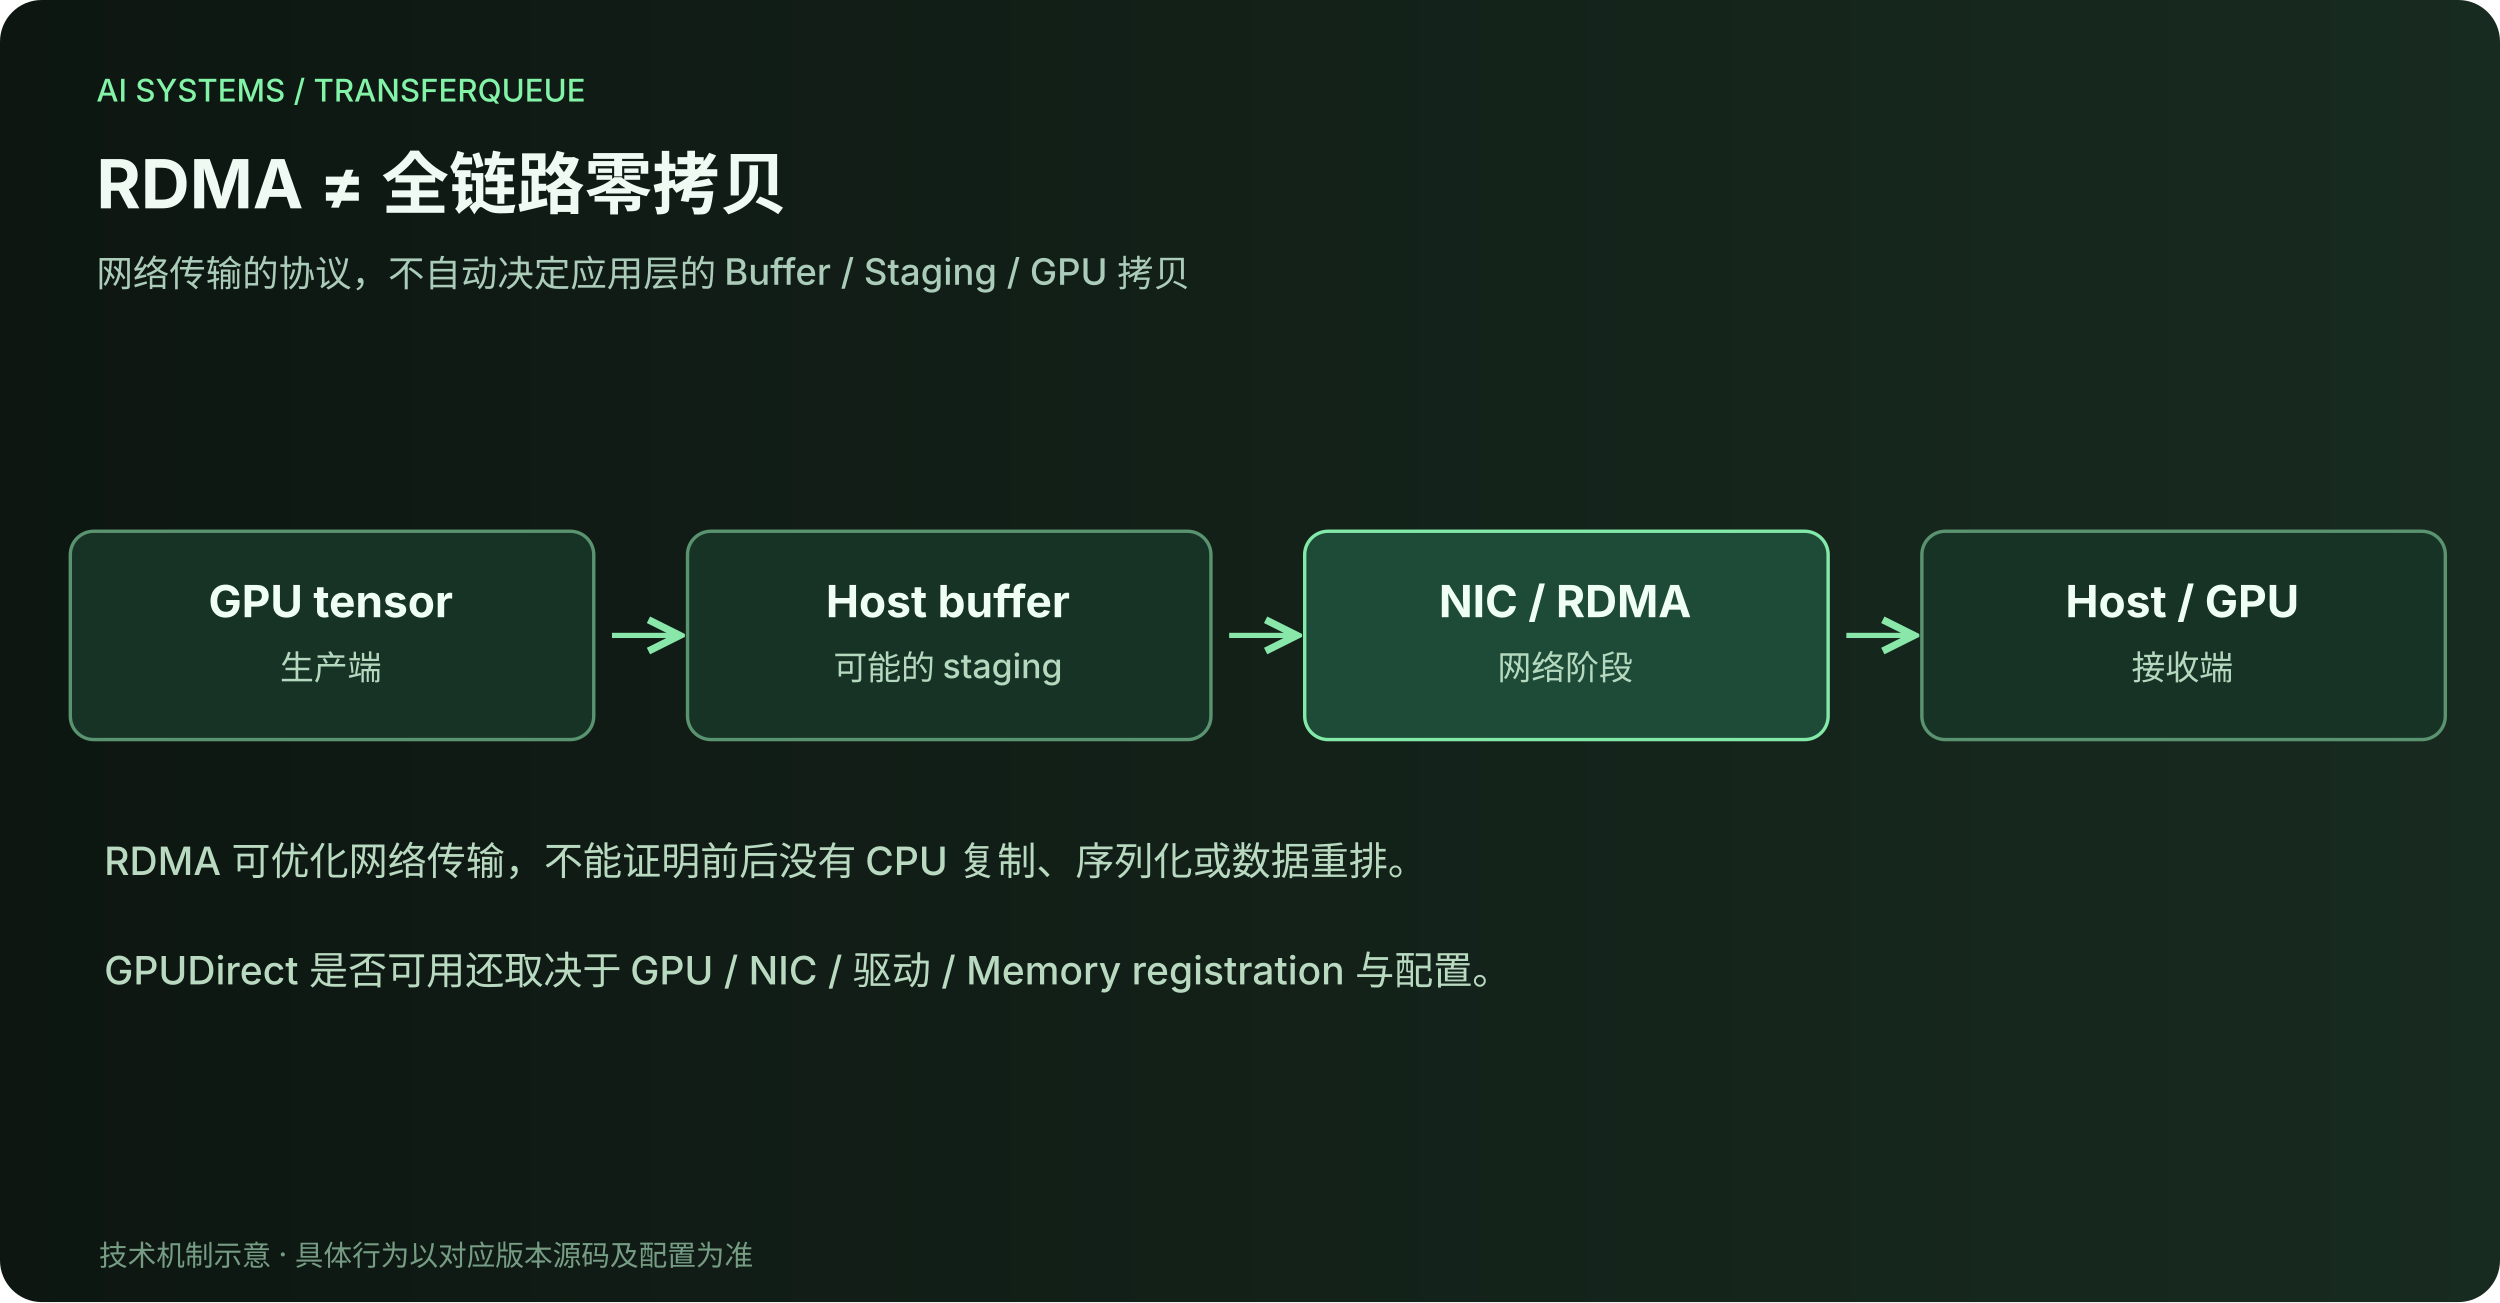
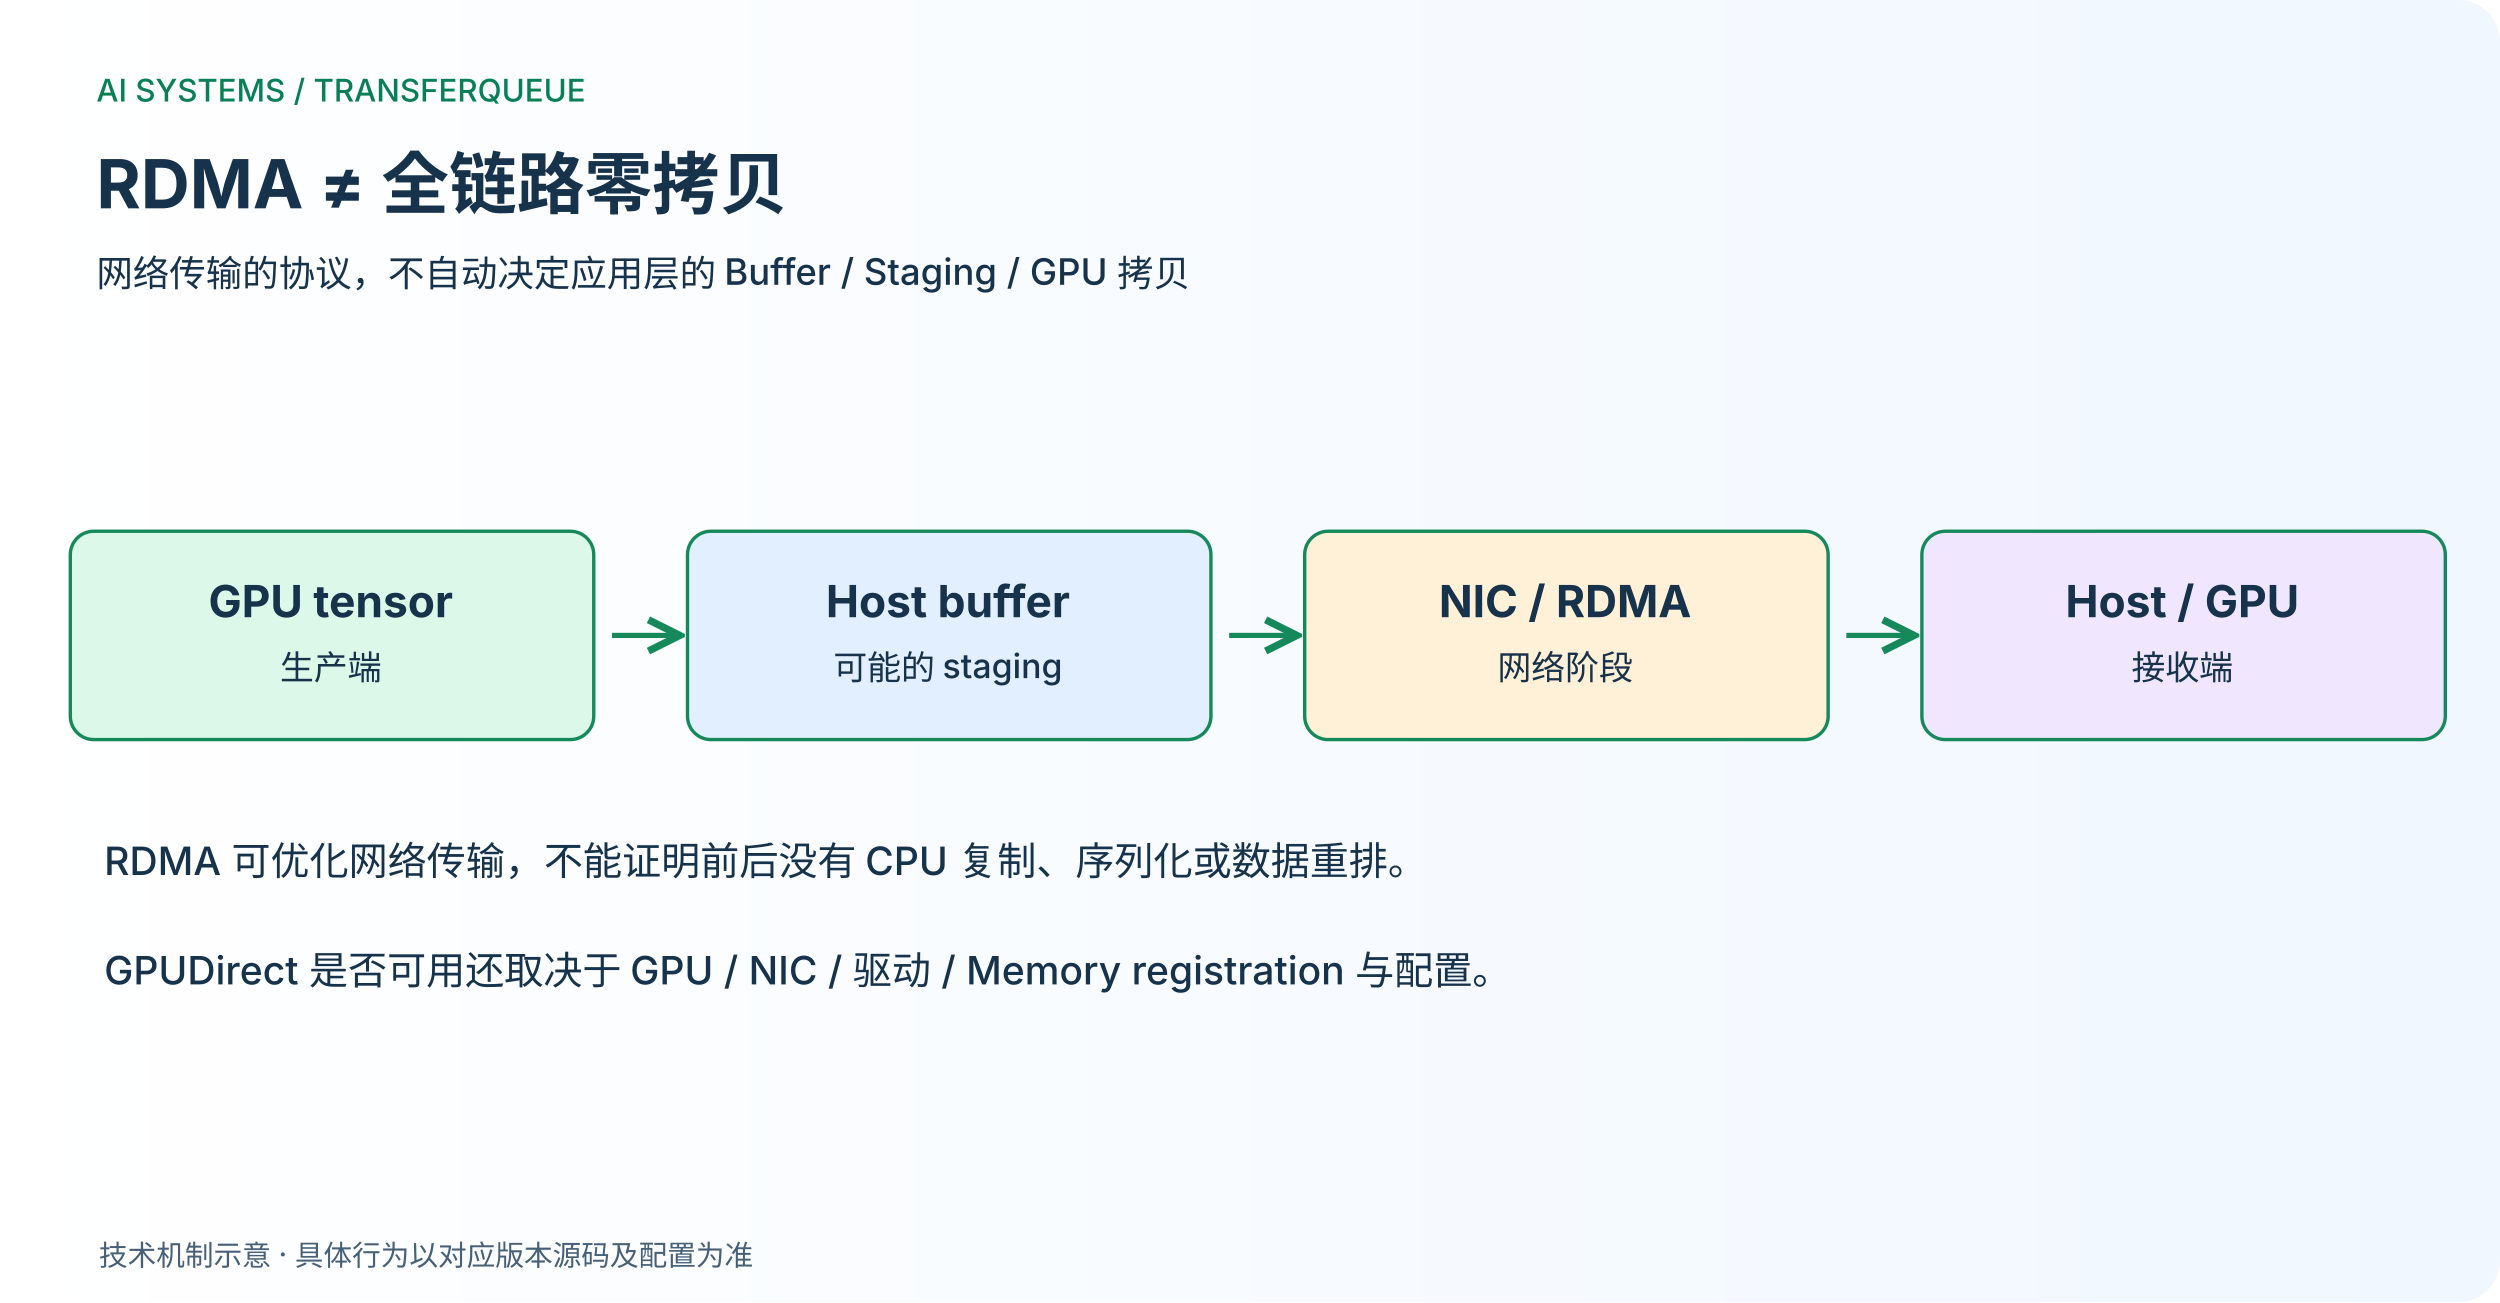
<svg xmlns="http://www.w3.org/2000/svg" viewBox="0 0 960 500" role="img" aria-labelledby="t d">
  <defs>
    <linearGradient id="bg">
-       <stop stop-color="#0d1611" />
-       <stop offset="1" stop-color="#182b20" />
+       <stop stop-color="#ffffff" />
+       <stop offset="1" stop-color="#f0f7ff" />
    </linearGradient>
    <marker id="arr" markerWidth="8" markerHeight="8" refX="6" refY="4" orient="auto">
-       <path d="M1 1L7 4L1 7" stroke="#89e7aa" stroke-width="1.4" fill="none" />
+       <path d="M1 1L7 4L1 7" stroke="#16895b" stroke-width="1.4" fill="none" />
    </marker>
  </defs>
  <rect width="960" height="500" rx="16" fill="url(#bg)" />
  <g font-family="Inter,system-ui,PingFang SC,sans-serif">
-     <text x="37" y="39" text-anchor="start" font-size="12" fill="#83f3a8" font-weight="500">AI SYSTEMS / TRANSFERQUEUE</text>
-     <text x="37" y="80" text-anchor="start" font-size="26" fill="#effaf2" font-weight="750">RDMA ≠ 全链路零拷贝</text>
-     <text x="37" y="110" text-anchor="start" font-size="14" fill="#acccba" font-weight="500">网络传输的协议，不自动决定应用层的 Buffer / Staging / GPU 拷贝</text>
-     <rect x="27" y="204" width="201" height="80" rx="9" fill="#173326" stroke="#5a936f" stroke-width="1.3" />
-     <text x="127" y="237" text-anchor="middle" font-size="17" fill="#effff3" font-weight="700">GPU tensor</text>
-     <text x="127" y="261" text-anchor="middle" font-size="13" fill="#b5d9bf" font-weight="500">生产端</text>
-     <path d="M235,244L259,244" stroke="#89e7aa" stroke-width="2" marker-end="url(#arr)" fill="none" />
-     <rect x="264" y="204" width="201" height="80" rx="9" fill="#173326" stroke="#5a936f" stroke-width="1.3" />
-     <text x="364" y="237" text-anchor="middle" font-size="17" fill="#effff3" font-weight="700">Host buffer</text>
-     <text x="364" y="261" text-anchor="middle" font-size="13" fill="#b5d9bf" font-weight="500">可能的 staging</text>
-     <path d="M472,244L496,244" stroke="#89e7aa" stroke-width="2" marker-end="url(#arr)" fill="none" />
-     <rect x="501" y="204" width="201" height="80" rx="9" fill="#1e4b37" stroke="#83e9a9" stroke-width="1.3" />
-     <text x="601" y="237" text-anchor="middle" font-size="17" fill="#effff3" font-weight="700">NIC / RDMA</text>
-     <text x="601" y="261" text-anchor="middle" font-size="13" fill="#b5d9bf" font-weight="500">网络阶段</text>
-     <path d="M709,244L733,244" stroke="#89e7aa" stroke-width="2" marker-end="url(#arr)" fill="none" />
-     <rect x="738" y="204" width="201" height="80" rx="9" fill="#173326" stroke="#5a936f" stroke-width="1.3" />
-     <text x="838" y="237" text-anchor="middle" font-size="17" fill="#effff3" font-weight="700">Host / GPU</text>
-     <text x="838" y="261" text-anchor="middle" font-size="13" fill="#b5d9bf" font-weight="500">接收端</text>
-     <text x="40" y="336" text-anchor="start" font-size="15" fill="#b9dac1" font-weight="500">RDMA 可优化网络传输，不能证明前后没有 CPU 复制、序列化或数据重排。</text>
-     <text x="40" y="378" text-anchor="start" font-size="15" fill="#b9dac1" font-weight="500">GPUDirect 是否可用还取决于 GPU / NIC / 驱动 / Memory registration 与配置。</text>
-     <text x="38" y="486" text-anchor="start" font-size="11" fill="#769d84" font-weight="500">技术机制示意 · 具体行为以对应版本源码及配置为准</text>
+     <text x="37" y="39" text-anchor="start" font-size="12" fill="#087f55" font-weight="500">AI SYSTEMS / TRANSFERQUEUE</text>
+     <text x="37" y="80" text-anchor="start" font-size="26" fill="#17324b" font-weight="750">RDMA ≠ 全链路零拷贝</text>
+     <text x="37" y="110" text-anchor="start" font-size="14" fill="#17324b" font-weight="500">网络传输的协议，不自动决定应用层的 Buffer / Staging / GPU 拷贝</text>
+     <rect x="27" y="204" width="201" height="80" rx="9" fill="#dcf8e9" stroke="#16895b" stroke-width="1.3" />
+     <text x="127" y="237" text-anchor="middle" font-size="17" fill="#17324b" font-weight="700">GPU tensor</text>
+     <text x="127" y="261" text-anchor="middle" font-size="13" fill="#17324b" font-weight="500">生产端</text>
+     <path d="M235,244L259,244" stroke="#16895b" stroke-width="2" marker-end="url(#arr)" fill="none" />
+     <rect x="264" y="204" width="201" height="80" rx="9" fill="#e1efff" stroke="#16895b" stroke-width="1.3" />
+     <text x="364" y="237" text-anchor="middle" font-size="17" fill="#17324b" font-weight="700">Host buffer</text>
+     <text x="364" y="261" text-anchor="middle" font-size="13" fill="#17324b" font-weight="500">可能的 staging</text>
+     <path d="M472,244L496,244" stroke="#16895b" stroke-width="2" marker-end="url(#arr)" fill="none" />
+     <rect x="501" y="204" width="201" height="80" rx="9" fill="#fff0d8" stroke="#16895b" stroke-width="1.3" />
+     <text x="601" y="237" text-anchor="middle" font-size="17" fill="#17324b" font-weight="700">NIC / RDMA</text>
+     <text x="601" y="261" text-anchor="middle" font-size="13" fill="#17324b" font-weight="500">网络阶段</text>
+     <path d="M709,244L733,244" stroke="#16895b" stroke-width="2" marker-end="url(#arr)" fill="none" />
+     <rect x="738" y="204" width="201" height="80" rx="9" fill="#f0e7ff" stroke="#16895b" stroke-width="1.3" />
+     <text x="838" y="237" text-anchor="middle" font-size="17" fill="#17324b" font-weight="700">Host / GPU</text>
+     <text x="838" y="261" text-anchor="middle" font-size="13" fill="#17324b" font-weight="500">接收端</text>
+     <text x="40" y="336" text-anchor="start" font-size="15" fill="#17324b" font-weight="500">RDMA 可优化网络传输，不能证明前后没有 CPU 复制、序列化或数据重排。</text>
+     <text x="40" y="378" text-anchor="start" font-size="15" fill="#17324b" font-weight="500">GPUDirect 是否可用还取决于 GPU / NIC / 驱动 / Memory registration 与配置。</text>
+     <text x="38" y="486" text-anchor="start" font-size="11" fill="#476078" font-weight="500">技术机制示意 · 具体行为以对应版本源码及配置为准</text>
  </g>
</svg>
